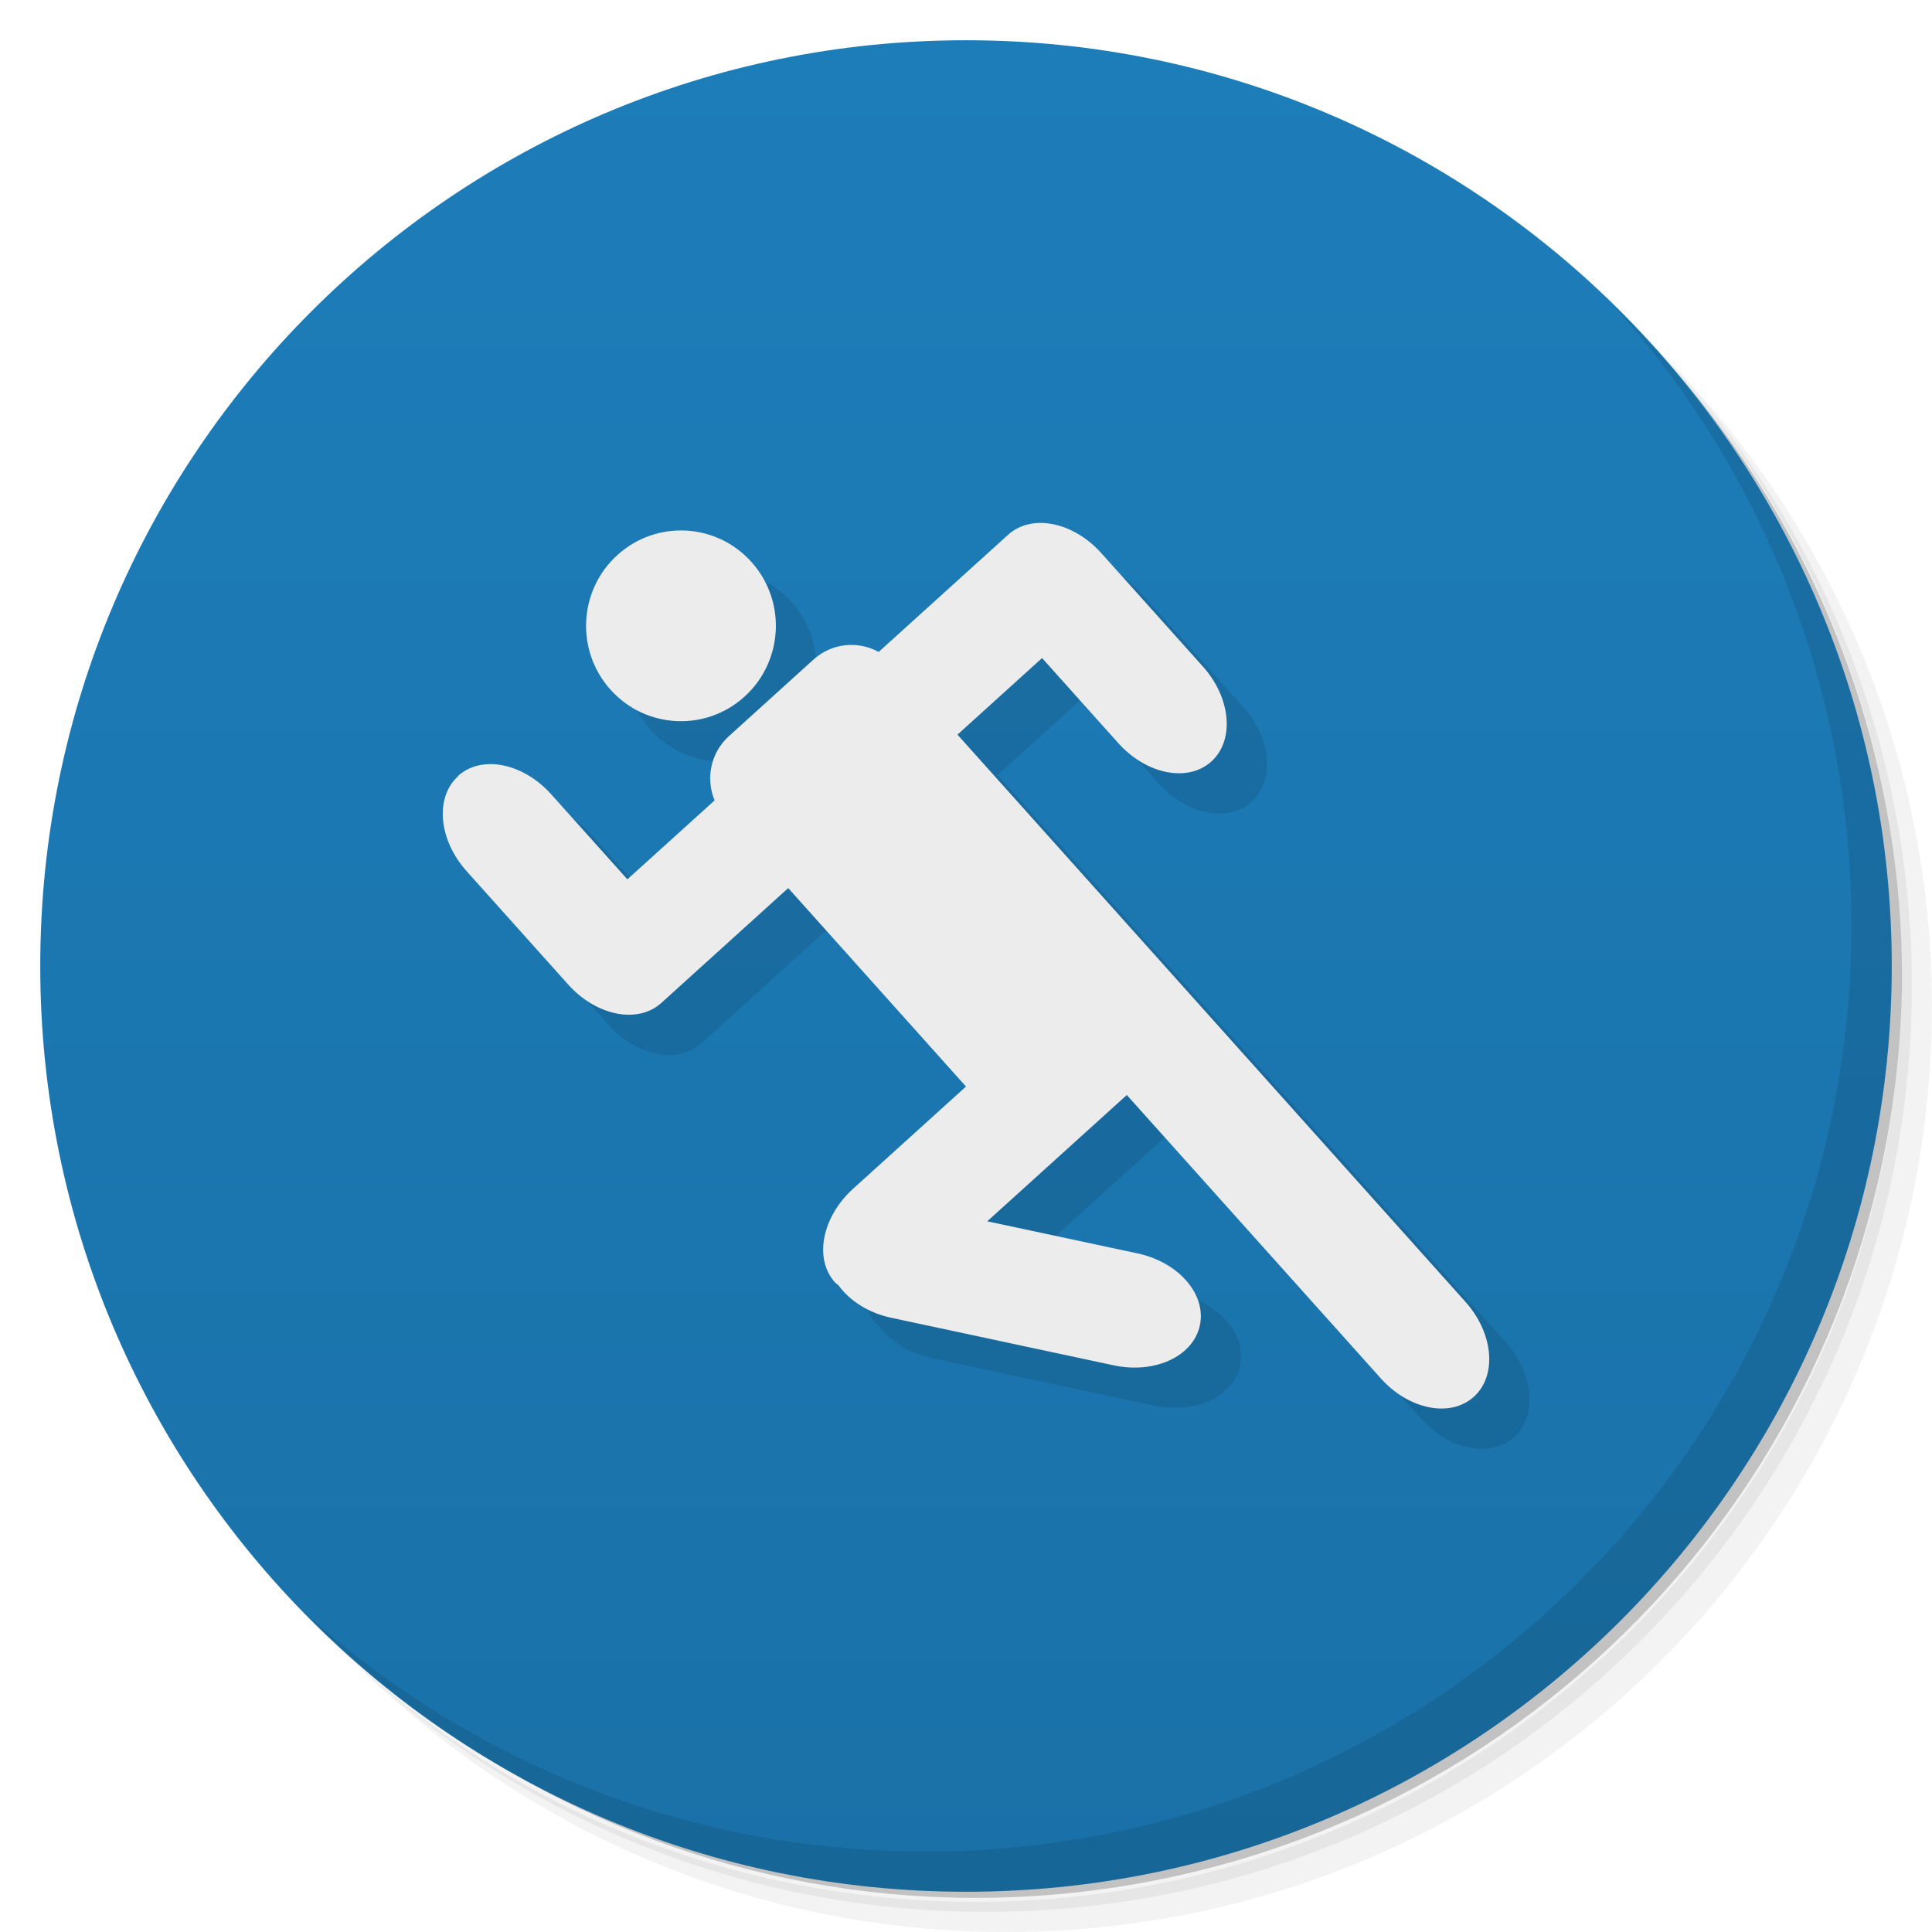
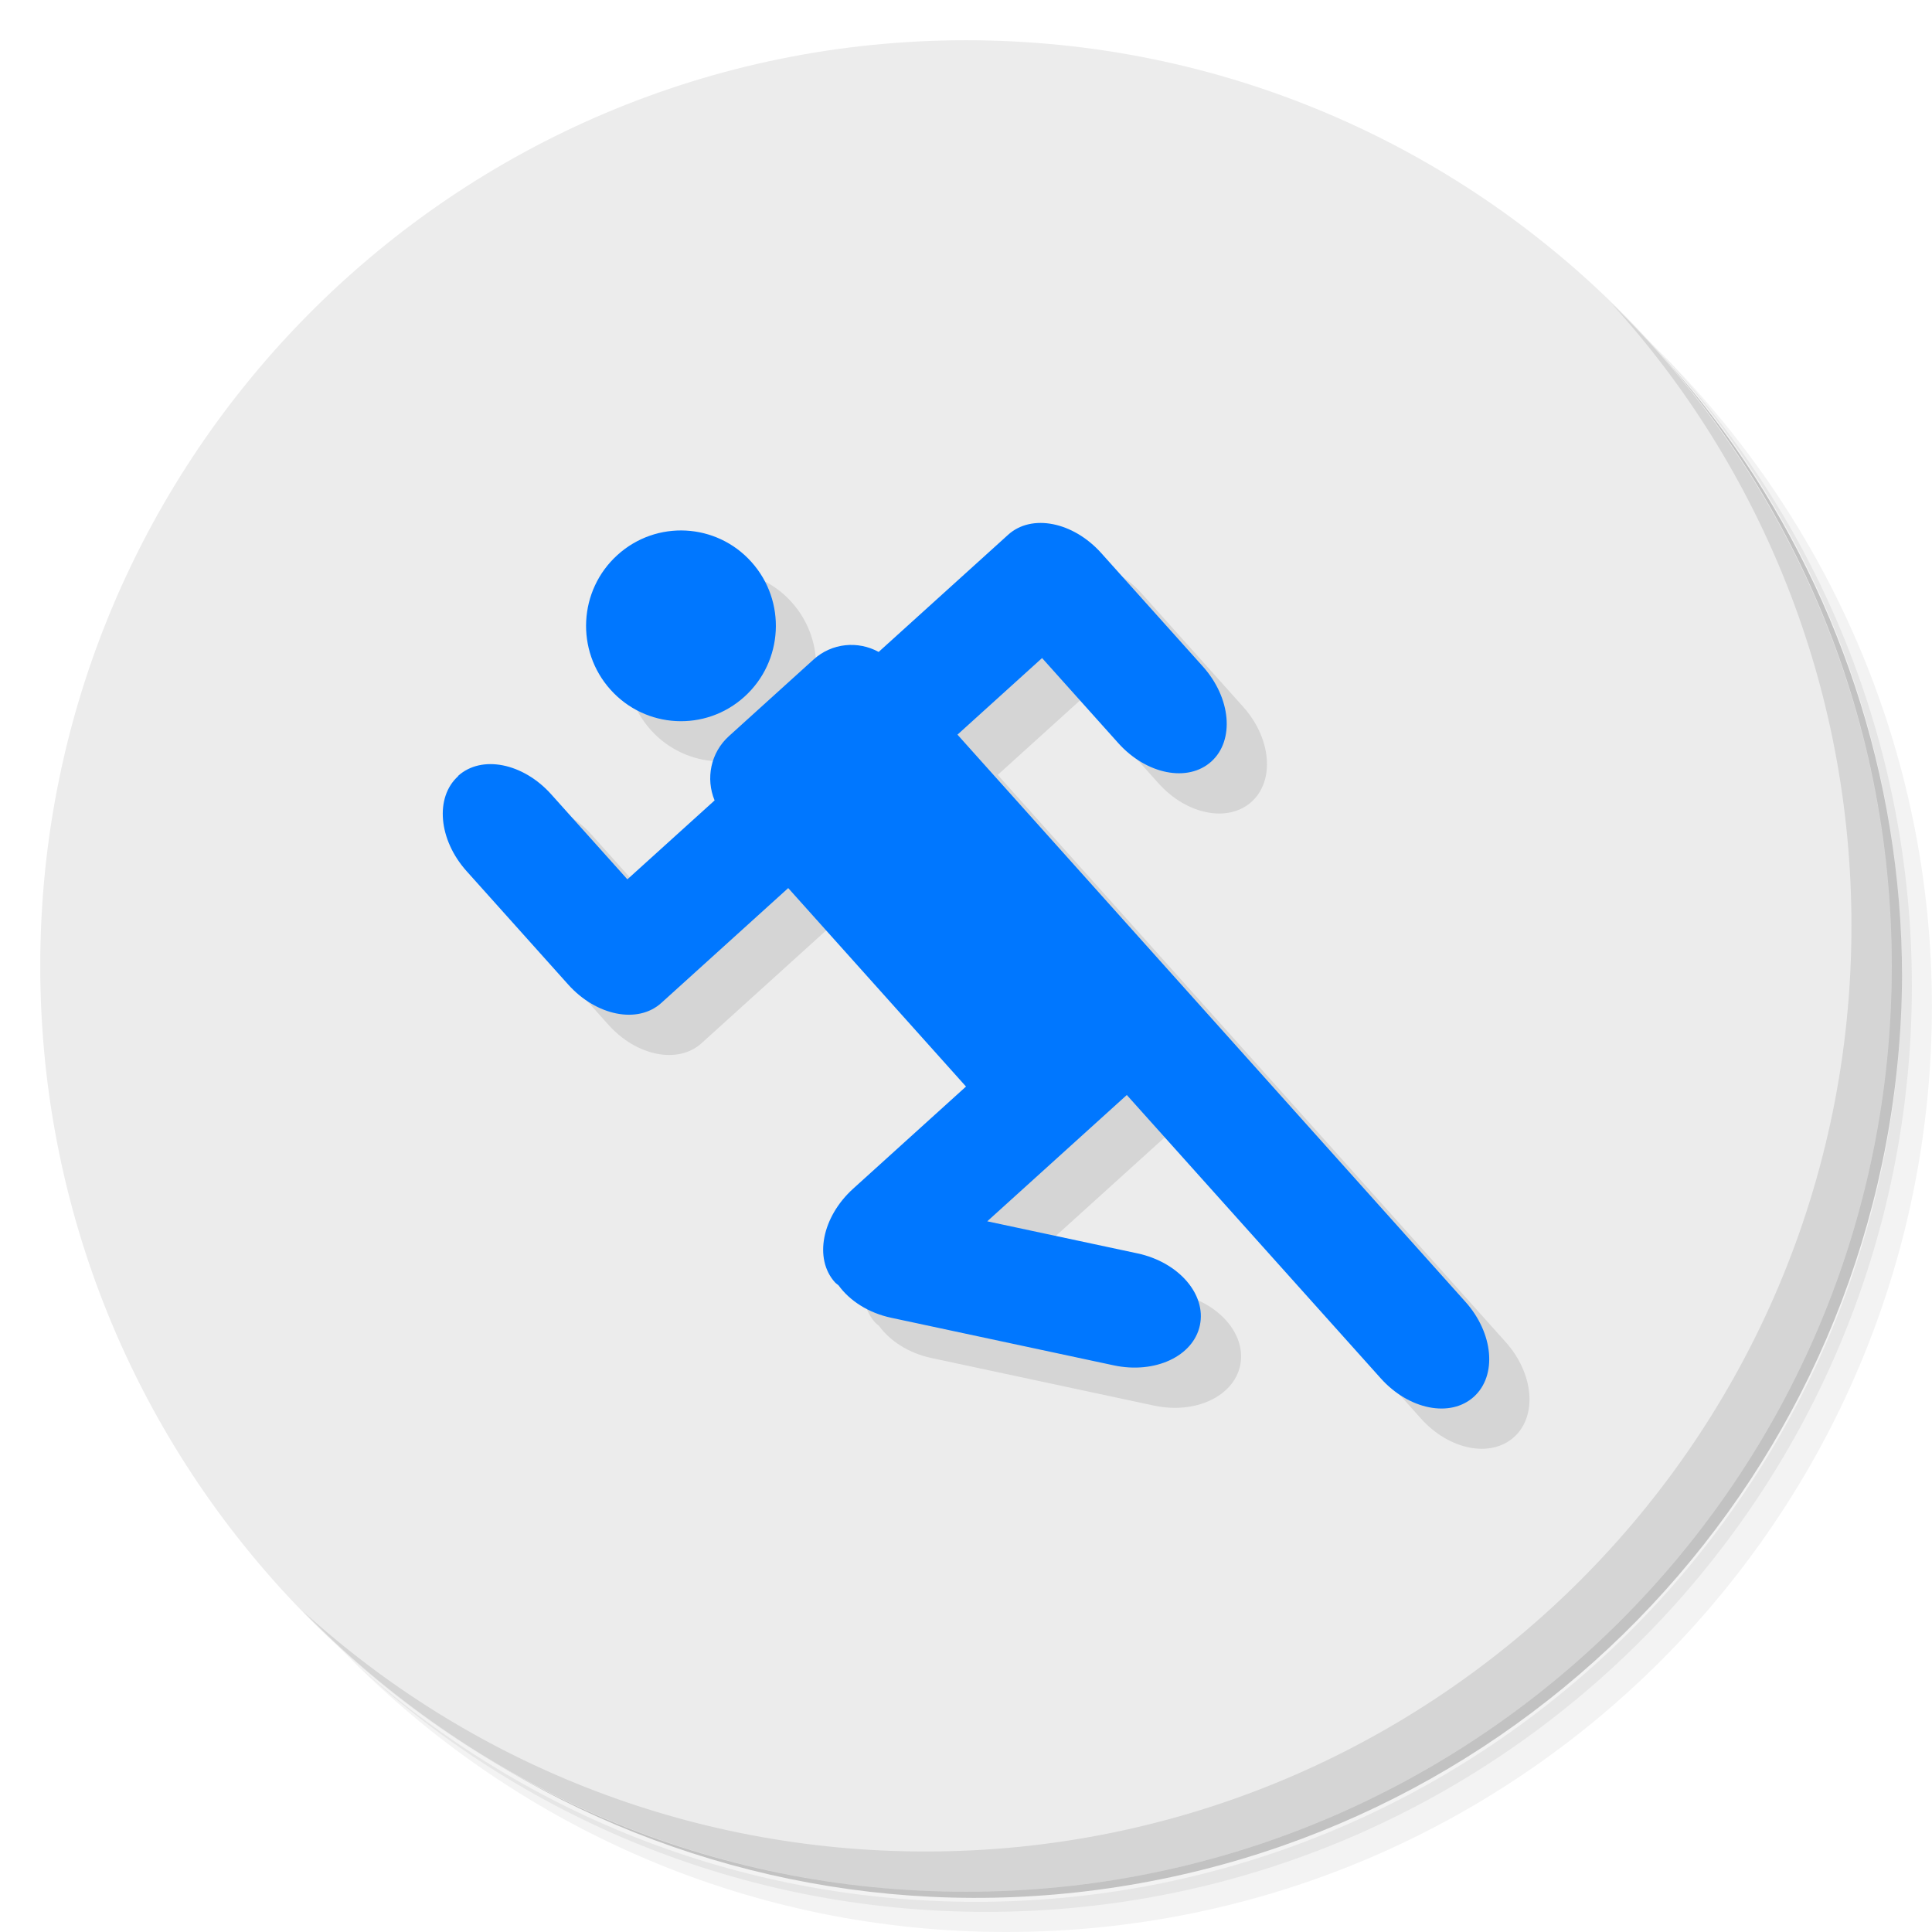
- <svg xmlns="http://www.w3.org/2000/svg" viewBox="0 0 48 48">
-   <defs>
+ <svg xmlns="http://www.w3.org/2000/svg" viewBox="0 0 48 48" id="svg2" version="1.1">
+   <defs id="defs4">
    <linearGradient id="linearGradient3845" y1="47" x2="0" y2="1" gradientUnits="userSpaceOnUse">
-       <stop style="stop-color:#1a71a8;stop-opacity:1" />
-       <stop offset="1" style="stop-color:#1d7db9;stop-opacity:1" />
+       <stop style="stop-color:#1a71a8;stop-opacity:1" id="stop7" />
+       <stop offset="1" style="stop-color:#1d7db9;stop-opacity:1" id="stop9" />
    </linearGradient>
  </defs>
-   <g>
-     <path d="m 36.31 5 c 5.859 4.062 9.688 10.831 9.688 18.5 c 0 12.426 -10.07 22.5 -22.5 22.5 c -7.669 0 -14.438 -3.828 -18.5 -9.688 c 1.037 1.822 2.306 3.499 3.781 4.969 c 4.085 3.712 9.514 5.969 15.469 5.969 c 12.703 0 23 -10.298 23 -23 c 0 -5.954 -2.256 -11.384 -5.969 -15.469 c -1.469 -1.475 -3.147 -2.744 -4.969 -3.781 z m 4.969 3.781 c 3.854 4.113 6.219 9.637 6.219 15.719 c 0 12.703 -10.297 23 -23 23 c -6.081 0 -11.606 -2.364 -15.719 -6.219 c 4.16 4.144 9.883 6.719 16.219 6.719 c 12.703 0 23 -10.298 23 -23 c 0 -6.335 -2.575 -12.06 -6.719 -16.219 z" style="opacity:0.05" />
-     <path d="m 41.28 8.781 c 3.712 4.085 5.969 9.514 5.969 15.469 c 0 12.703 -10.297 23 -23 23 c -5.954 0 -11.384 -2.256 -15.469 -5.969 c 4.113 3.854 9.637 6.219 15.719 6.219 c 12.703 0 23 -10.298 23 -23 c 0 -6.081 -2.364 -11.606 -6.219 -15.719 z" style="opacity:0.1" />
-     <path d="m 31.25 2.375 c 8.615 3.154 14.75 11.417 14.75 21.13 c 0 12.426 -10.07 22.5 -22.5 22.5 c -9.708 0 -17.971 -6.135 -21.12 -14.75 a 23 23 0 0 0 44.875 -7 a 23 23 0 0 0 -16 -21.875 z" style="opacity:0.2" />
+   <g id="g11">
+     <path d="m 36.31 5 c 5.859 4.062 9.688 10.831 9.688 18.5 c 0 12.426 -10.07 22.5 -22.5 22.5 c -7.669 0 -14.438 -3.828 -18.5 -9.688 c 1.037 1.822 2.306 3.499 3.781 4.969 c 4.085 3.712 9.514 5.969 15.469 5.969 c 12.703 0 23 -10.298 23 -23 c 0 -5.954 -2.256 -11.384 -5.969 -15.469 c -1.469 -1.475 -3.147 -2.744 -4.969 -3.781 z m 4.969 3.781 c 3.854 4.113 6.219 9.637 6.219 15.719 c 0 12.703 -10.297 23 -23 23 c -6.081 0 -11.606 -2.364 -15.719 -6.219 c 4.16 4.144 9.883 6.719 16.219 6.719 c 12.703 0 23 -10.298 23 -23 c 0 -6.335 -2.575 -12.06 -6.719 -16.219 z" style="opacity:0.05" id="path13" />
+     <path d="m 41.28 8.781 c 3.712 4.085 5.969 9.514 5.969 15.469 c 0 12.703 -10.297 23 -23 23 c -5.954 0 -11.384 -2.256 -15.469 -5.969 c 4.113 3.854 9.637 6.219 15.719 6.219 c 12.703 0 23 -10.298 23 -23 c 0 -6.081 -2.364 -11.606 -6.219 -15.719 z" style="opacity:0.1" id="path15" />
+     <path d="m 31.25 2.375 c 8.615 3.154 14.75 11.417 14.75 21.13 c 0 12.426 -10.07 22.5 -22.5 22.5 c -9.708 0 -17.971 -6.135 -21.12 -14.75 a 23 23 0 0 0 44.875 -7 a 23 23 0 0 0 -16 -21.875 z" style="opacity:0.2" id="path17" />
  </g>
-   <g>
-     <path d="m 24 1 c 12.703 0 23 10.297 23 23 c 0 12.703 -10.297 23 -23 23 -12.703 0 -23 -10.297 -23 -23 0 -12.703 10.297 -23 23 -23 z" style="fill:url(#linearGradient3845);fill-opacity:1" />
+   <g id="g19" style="fill:#ececec;fill-opacity:1">
+     <path d="m 24 1 c 12.703 0 23 10.297 23 23 c 0 12.703 -10.297 23 -23 23 -12.703 0 -23 -10.297 -23 -23 0 -12.703 10.297 -23 23 -23 z" style="fill:#ececec;fill-opacity:1" id="path21" />
  </g>
-   <g>
-     <path d="m 40.03 7.531 c 3.712 4.084 5.969 9.514 5.969 15.469 0 12.703 -10.297 23 -23 23 c -5.954 0 -11.384 -2.256 -15.469 -5.969 4.178 4.291 10.01 6.969 16.469 6.969 c 12.703 0 23 -10.298 23 -23 0 -6.462 -2.677 -12.291 -6.969 -16.469 z" style="opacity:0.1" />
+   <g id="g23">
+     <path d="m 40.03 7.531 c 3.712 4.084 5.969 9.514 5.969 15.469 0 12.703 -10.297 23 -23 23 c -5.954 0 -11.384 -2.256 -15.469 -5.969 4.178 4.291 10.01 6.969 16.469 6.969 c 12.703 0 23 -10.298 23 -23 0 -6.462 -2.677 -12.291 -6.969 -16.469 z" style="opacity:0.1" id="path25" />
  </g>
-   <path d="m 16.341 14.788 c -0.968 0.876 -1.046 2.374 -0.174 3.346 0.871 0.973 2.362 1.051 3.329 0.175 0.968 -0.876 1.046 -2.374 0.174 -3.346 -0.871 -0.973 -2.362 -1.051 -3.329 -0.175 z m -3.959 5.496 c -0.582 0.527 -0.488 1.58 0.211 2.36 l 2.524 2.817 c 0.699 0.78 1.731 0.984 2.313 0.457 l 3.153 -2.854 4.417 4.931 -2.803 2.537 c -0.776 0.703 -0.979 1.74 -0.455 2.325 0.028 0.031 0.062 0.051 0.092 0.078 0.273 0.377 0.735 0.682 1.305 0.804 l 5.533 1.183 c 1.022 0.218 1.976 -0.226 2.139 -0.996 0.163 -0.77 -0.528 -1.567 -1.55 -1.786 l -3.733 -0.797 3.467 -3.138 6.31 7.04 c 0.699 0.78 1.731 0.984 2.313 0.457 0.582 -0.527 0.488 -1.58 -0.211 -2.36 l -12.619 -14.09 2.102 -1.903 1.893 2.113 c 0.699 0.78 1.731 0.984 2.313 0.457 0.582 -0.527 0.488 -1.58 -0.211 -2.36 l -2.524 -2.817 c -0.699 -0.78 -1.731 -0.984 -2.313 -0.457 -1.073 0.971 -2.145 1.941 -3.218 2.912 -0.512 -0.28 -1.159 -0.226 -1.618 0.189 l -2.102 1.903 c -0.459 0.415 -0.579 1.057 -0.356 1.597 l -2.167 1.961 -1.893 -2.113 c -0.699 -0.78 -1.731 -0.984 -2.313 -0.457 z" style="fill:#000;fill-opacity:0.098" />
-   <path d="m 15.341 13.788 c -0.968 0.876 -1.046 2.374 -0.174 3.346 0.871 0.973 2.362 1.051 3.329 0.175 0.968 -0.876 1.046 -2.374 0.174 -3.346 -0.871 -0.973 -2.362 -1.051 -3.329 -0.175 z m -3.959 5.496 c -0.582 0.527 -0.488 1.58 0.211 2.36 l 2.524 2.817 c 0.699 0.78 1.731 0.984 2.313 0.457 l 3.153 -2.854 4.417 4.931 -2.803 2.537 c -0.776 0.703 -0.979 1.74 -0.455 2.325 0.028 0.031 0.062 0.051 0.092 0.078 0.273 0.377 0.735 0.682 1.305 0.804 l 5.533 1.183 c 1.022 0.218 1.976 -0.226 2.139 -0.996 0.163 -0.77 -0.528 -1.567 -1.55 -1.786 l -3.733 -0.797 3.467 -3.138 6.31 7.04 c 0.699 0.78 1.731 0.984 2.313 0.457 0.582 -0.527 0.488 -1.58 -0.211 -2.36 l -12.619 -14.09 2.102 -1.903 1.893 2.113 c 0.699 0.78 1.731 0.984 2.313 0.457 0.582 -0.527 0.488 -1.58 -0.211 -2.36 l -2.524 -2.817 c -0.699 -0.78 -1.731 -0.984 -2.313 -0.457 -1.073 0.971 -2.145 1.941 -3.218 2.912 -0.512 -0.28 -1.159 -0.226 -1.618 0.189 l -2.102 1.903 c -0.459 0.415 -0.579 1.057 -0.356 1.597 l -2.167 1.961 -1.893 -2.113 c -0.699 -0.78 -1.731 -0.984 -2.313 -0.457 z" style="fill:#ececec;fill-opacity:1" />
+   <path d="m 16.341 14.788 c -0.968 0.876 -1.046 2.374 -0.174 3.346 0.871 0.973 2.362 1.051 3.329 0.175 0.968 -0.876 1.046 -2.374 0.174 -3.346 -0.871 -0.973 -2.362 -1.051 -3.329 -0.175 z m -3.959 5.496 c -0.582 0.527 -0.488 1.58 0.211 2.36 l 2.524 2.817 c 0.699 0.78 1.731 0.984 2.313 0.457 l 3.153 -2.854 4.417 4.931 -2.803 2.537 c -0.776 0.703 -0.979 1.74 -0.455 2.325 0.028 0.031 0.062 0.051 0.092 0.078 0.273 0.377 0.735 0.682 1.305 0.804 l 5.533 1.183 c 1.022 0.218 1.976 -0.226 2.139 -0.996 0.163 -0.77 -0.528 -1.567 -1.55 -1.786 l -3.733 -0.797 3.467 -3.138 6.31 7.04 c 0.699 0.78 1.731 0.984 2.313 0.457 0.582 -0.527 0.488 -1.58 -0.211 -2.36 l -12.619 -14.09 2.102 -1.903 1.893 2.113 c 0.699 0.78 1.731 0.984 2.313 0.457 0.582 -0.527 0.488 -1.58 -0.211 -2.36 l -2.524 -2.817 c -0.699 -0.78 -1.731 -0.984 -2.313 -0.457 -1.073 0.971 -2.145 1.941 -3.218 2.912 -0.512 -0.28 -1.159 -0.226 -1.618 0.189 l -2.102 1.903 c -0.459 0.415 -0.579 1.057 -0.356 1.597 l -2.167 1.961 -1.893 -2.113 c -0.699 -0.78 -1.731 -0.984 -2.313 -0.457 z" style="fill:#000;fill-opacity:0.098" id="path27" />
+   <path d="m 15.341 13.788 c -0.968 0.876 -1.046 2.374 -0.174 3.346 0.871 0.973 2.362 1.051 3.329 0.175 0.968 -0.876 1.046 -2.374 0.174 -3.346 -0.871 -0.973 -2.362 -1.051 -3.329 -0.175 z m -3.959 5.496 c -0.582 0.527 -0.488 1.58 0.211 2.36 l 2.524 2.817 c 0.699 0.78 1.731 0.984 2.313 0.457 l 3.153 -2.854 4.417 4.931 -2.803 2.537 c -0.776 0.703 -0.979 1.74 -0.455 2.325 0.028 0.031 0.062 0.051 0.092 0.078 0.273 0.377 0.735 0.682 1.305 0.804 l 5.533 1.183 c 1.022 0.218 1.976 -0.226 2.139 -0.996 0.163 -0.77 -0.528 -1.567 -1.55 -1.786 l -3.733 -0.797 3.467 -3.138 6.31 7.04 c 0.699 0.78 1.731 0.984 2.313 0.457 0.582 -0.527 0.488 -1.58 -0.211 -2.36 l -12.619 -14.09 2.102 -1.903 1.893 2.113 c 0.699 0.78 1.731 0.984 2.313 0.457 0.582 -0.527 0.488 -1.58 -0.211 -2.36 l -2.524 -2.817 c -0.699 -0.78 -1.731 -0.984 -2.313 -0.457 -1.073 0.971 -2.145 1.941 -3.218 2.912 -0.512 -0.28 -1.159 -0.226 -1.618 0.189 l -2.102 1.903 c -0.459 0.415 -0.579 1.057 -0.356 1.597 l -2.167 1.961 -1.893 -2.113 c -0.699 -0.78 -1.731 -0.984 -2.313 -0.457 z" style="fill:#0077ff;fill-opacity:1" id="path29" />
</svg>
